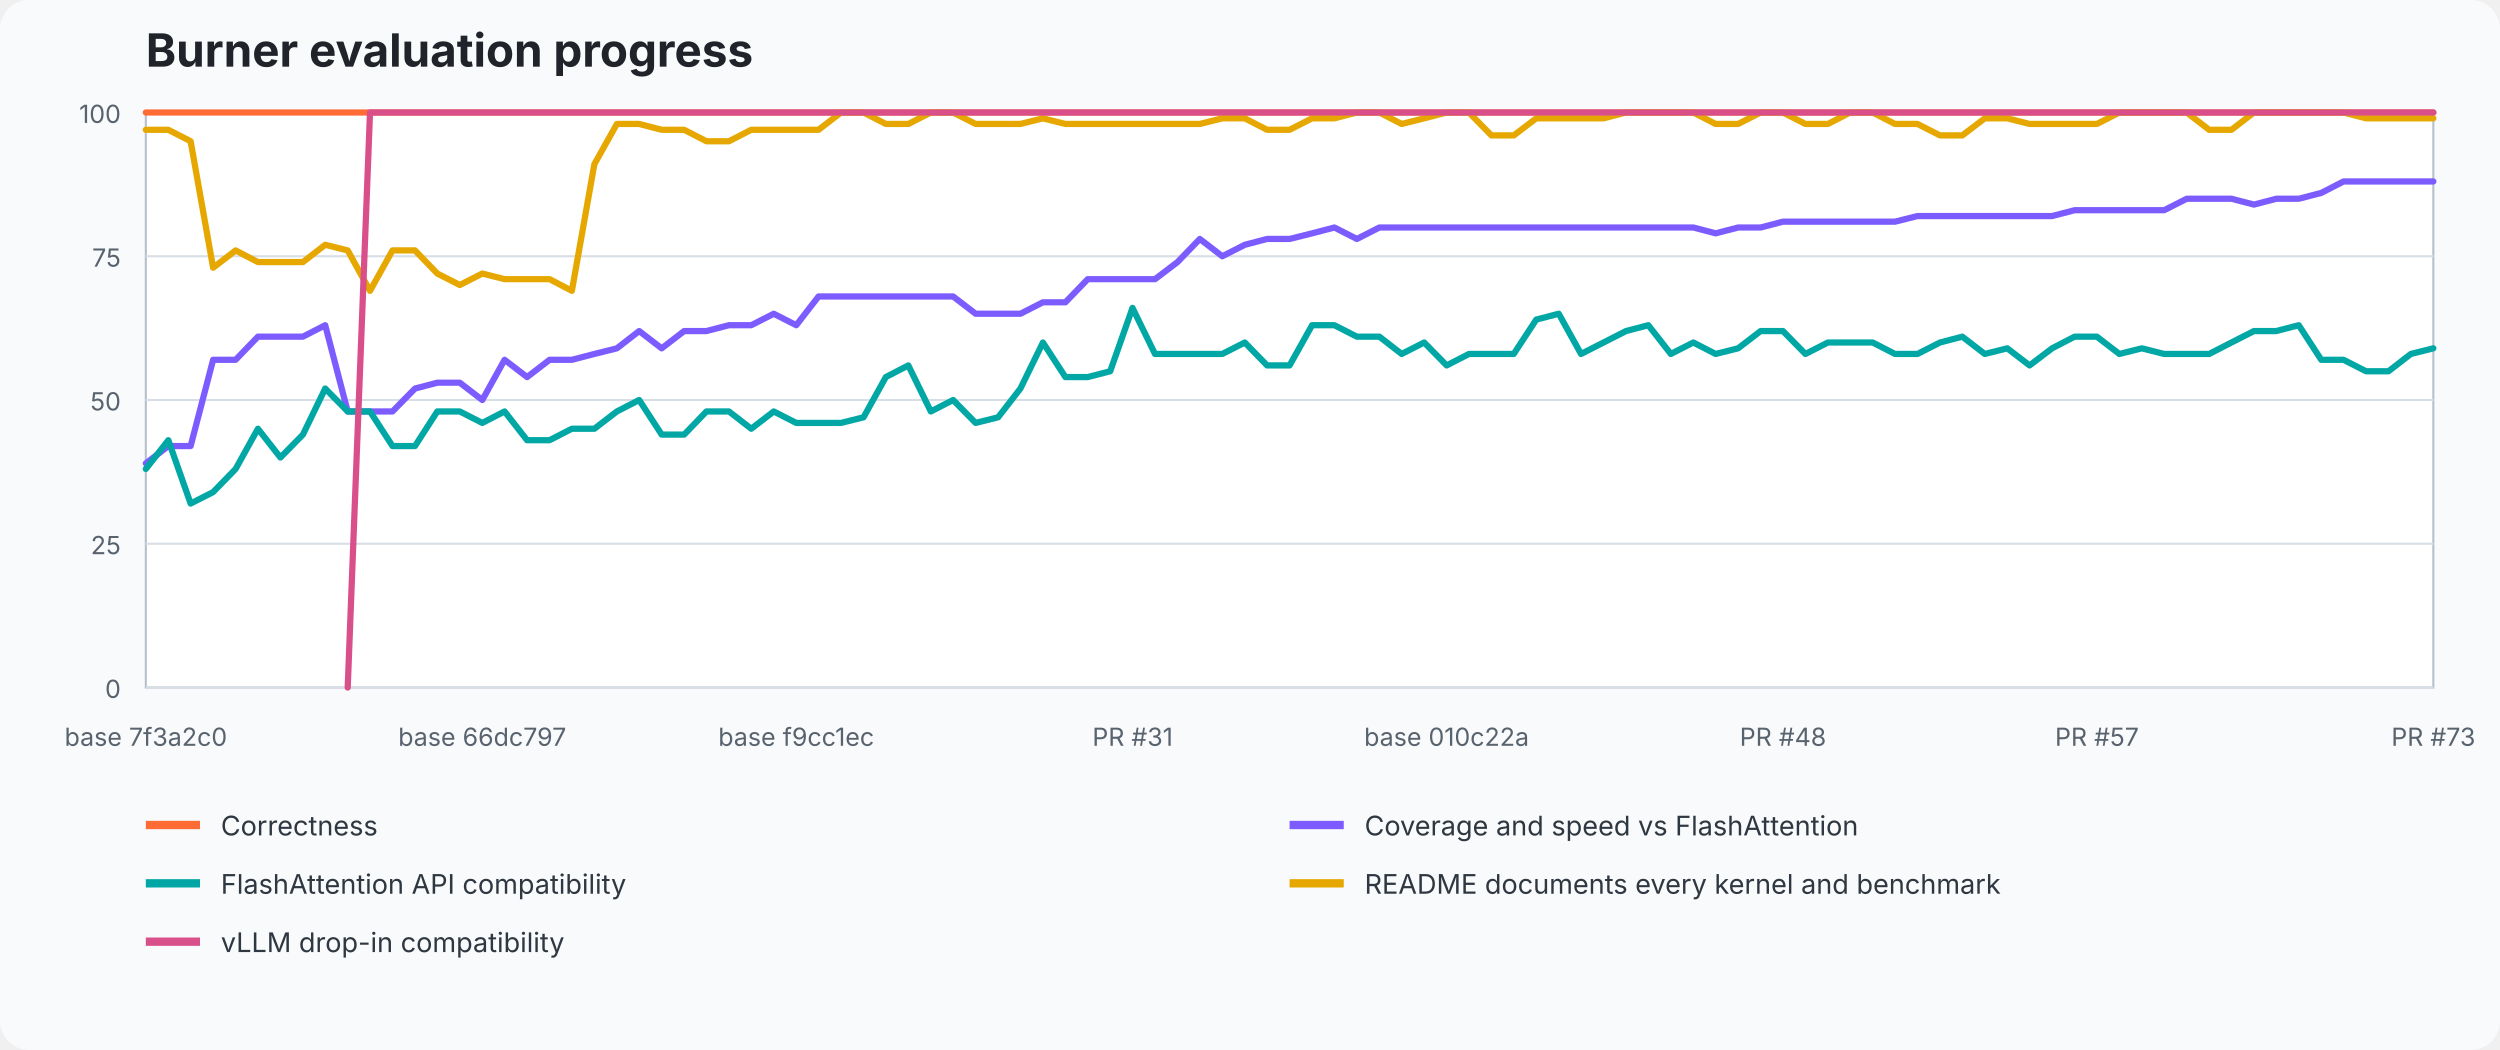
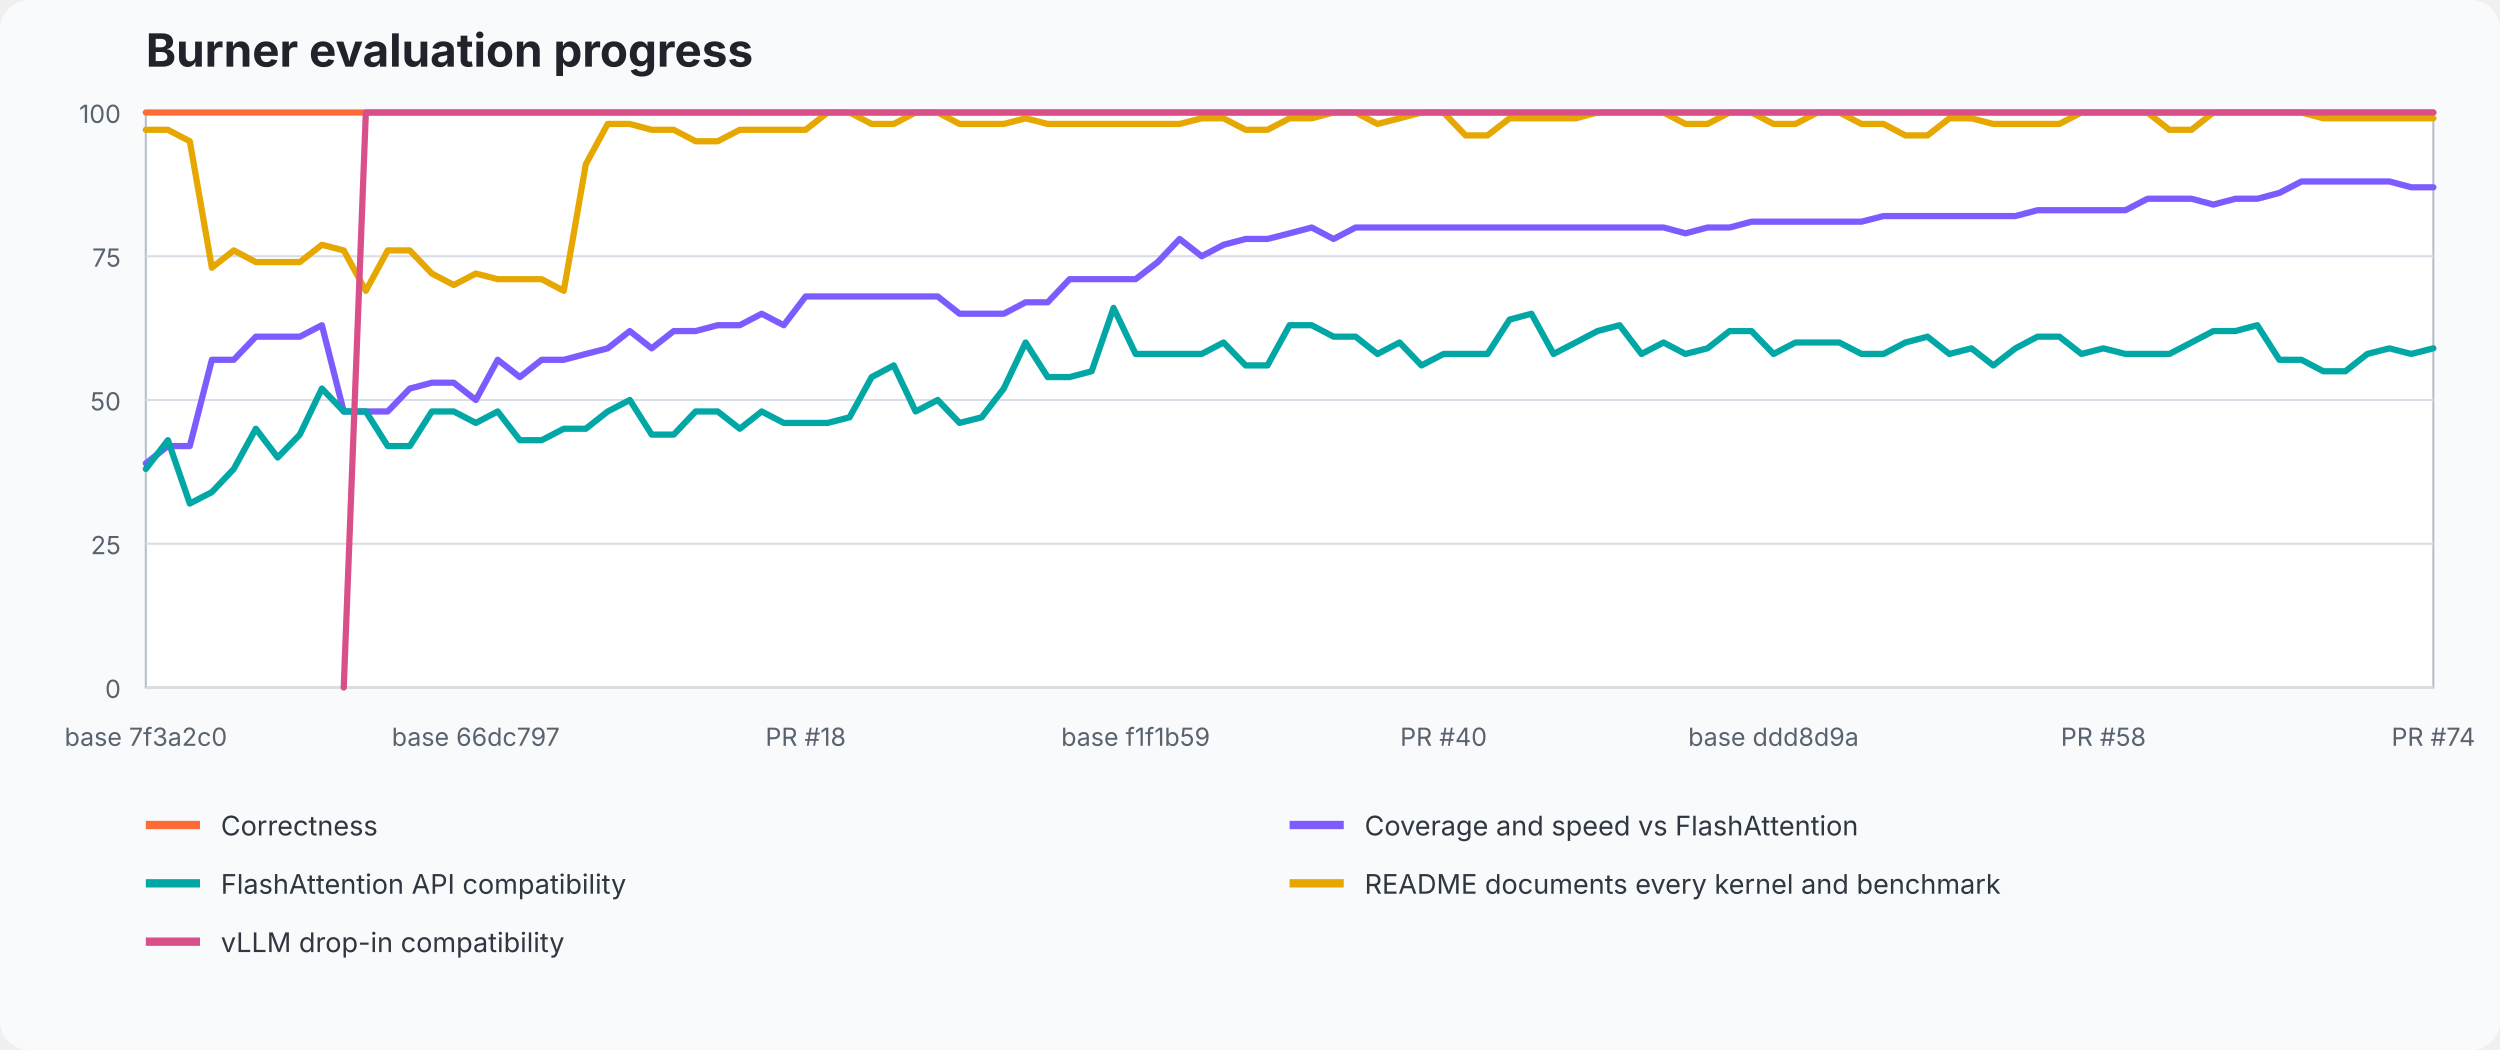
<svg xmlns="http://www.w3.org/2000/svg" width="1200" height="504" viewBox="0 0 1200 504" role="img" aria-labelledby="title desc">
  <style>text{font-family:ui-sans-serif,system-ui,-apple-system,BlinkMacSystemFont,"Segoe UI",sans-serif}.title{font-size:22px;font-weight:700;fill:#20242a}.axis{font-size:12px;fill:#59636e}.legend{font-size:13px;fill:#2f3740}.grid{stroke:#d8dee5;stroke-width:1}.plot{fill:#fff;stroke:#b7c0ca}</style>
  <rect width="100%" height="100%" fill="#f8fafc" rx="14" />
  <text x="70" y="32" class="title">Burner evaluation progress</text>
  <rect x="70" y="54" width="1098" height="276" class="plot" />
  <line x1="70" y1="330" x2="1168" y2="330" class="grid" />
  <text x="58" y="335" text-anchor="end" class="axis">0</text>
  <line x1="70" y1="261" x2="1168" y2="261" class="grid" />
  <text x="58" y="266" text-anchor="end" class="axis">25</text>
  <line x1="70" y1="192" x2="1168" y2="192" class="grid" />
  <text x="58" y="197" text-anchor="end" class="axis">50</text>
  <line x1="70" y1="123" x2="1168" y2="123" class="grid" />
  <text x="58" y="128" text-anchor="end" class="axis">75</text>
  <line x1="70" y1="54" x2="1168" y2="54" class="grid" />
  <text x="58" y="59" text-anchor="end" class="axis">100</text>
-   <polyline points="70.0,54.0 80.8,54.0 91.5,54.0 102.3,54.0 113.1,54.0 123.8,54.0 134.6,54.0 145.4,54.0 156.1,54.0 166.9,54.0 177.6,54.0 188.4,54.0 199.2,54.0 209.9,54.0 220.7,54.0 231.5,54.0 242.2,54.0 253.0,54.0 263.8,54.0 274.5,54.0 285.3,54.0 296.1,54.0 306.8,54.0 317.6,54.0 328.4,54.0 339.1,54.0 349.9,54.0 360.6,54.0 371.4,54.0 382.2,54.0 392.9,54.0 403.7,54.0 414.5,54.0 425.2,54.0 436.0,54.0 446.8,54.0 457.5,54.0 468.3,54.0 479.1,54.0 489.8,54.0 500.6,54.0 511.4,54.0 522.1,54.0 532.9,54.0 543.6,54.0 554.4,54.0 565.2,54.0 575.9,54.0 586.7,54.0 597.5,54.0 608.2,54.0 619.0,54.0 629.8,54.0 640.5,54.0 651.3,54.0 662.1,54.0 672.8,54.0 683.6,54.0 694.4,54.0 705.1,54.0 715.9,54.0 726.6,54.0 737.4,54.0 748.2,54.0 758.9,54.0 769.7,54.0 780.5,54.0 791.2,54.0 802.0,54.0 812.8,54.0 823.5,54.0 834.3,54.0 845.1,54.0 855.8,54.0 866.6,54.0 877.4,54.0 888.1,54.0 898.9,54.0 909.6,54.0 920.4,54.0 931.2,54.0 941.9,54.0 952.7,54.0 963.5,54.0 974.2,54.0 985.0,54.0 995.8,54.0 1006.5,54.0 1017.3,54.0 1028.1,54.0 1038.8,54.0 1049.6,54.0 1060.4,54.0 1071.1,54.0 1081.9,54.0 1092.6,54.0 1103.4,54.0 1114.2,54.0 1124.9,54.0 1135.7,54.0 1146.5,54.0 1157.2,54.0 1168.0,54.0" fill="none" stroke="#ff6b35" stroke-width="3" stroke-linejoin="round" stroke-linecap="round" />
-   <polyline points="70.0,222.4 80.8,214.1 91.5,214.1 102.3,172.7 113.1,172.7 123.8,161.6 134.6,161.6 145.4,161.6 156.1,156.1 166.9,197.5 177.6,197.5 188.4,197.5 199.2,186.5 209.9,183.7 220.7,183.7 231.5,192.0 242.2,172.7 253.0,181.0 263.8,172.7 274.5,172.7 285.3,169.9 296.1,167.2 306.8,158.9 317.6,167.2 328.4,158.9 339.1,158.9 349.9,156.1 360.6,156.1 371.4,150.6 382.2,156.1 392.9,142.3 403.7,142.3 414.5,142.3 425.2,142.3 436.0,142.3 446.8,142.3 457.5,142.3 468.3,150.6 479.1,150.6 489.8,150.6 500.6,145.1 511.4,145.1 522.1,134.0 532.9,134.0 543.6,134.0 554.4,134.0 565.2,125.8 575.9,114.7 586.7,123.0 597.5,117.5 608.2,114.7 619.0,114.7 629.8,112.0 640.5,109.2 651.3,114.7 662.1,109.2 672.8,109.2 683.6,109.2 694.4,109.2 705.1,109.2 715.9,109.2 726.6,109.2 737.4,109.2 748.2,109.2 758.9,109.2 769.7,109.2 780.5,109.2 791.2,109.2 802.0,109.2 812.8,109.2 823.5,112.0 834.3,109.2 845.1,109.2 855.8,106.4 866.6,106.4 877.4,106.4 888.1,106.4 898.9,106.4 909.6,106.4 920.4,103.7 931.2,103.7 941.9,103.7 952.7,103.7 963.5,103.7 974.2,103.7 985.0,103.7 995.8,100.9 1006.5,100.9 1017.3,100.9 1028.1,100.9 1038.8,100.9 1049.6,95.4 1060.4,95.4 1071.1,95.4 1081.9,98.2 1092.6,95.4 1103.4,95.4 1114.2,92.6 1124.9,87.1 1135.7,87.1 1146.5,87.1 1157.2,87.1 1168.0,87.1" fill="none" stroke="#7c5cff" stroke-width="3" stroke-linejoin="round" stroke-linecap="round" />
-   <polyline points="70.0,225.1 80.8,211.3 91.5,241.7 102.3,236.2 113.1,225.1 123.8,205.8 134.6,219.6 145.4,208.6 156.1,186.5 166.9,197.5 177.6,197.5 188.4,214.1 199.2,214.1 209.9,197.5 220.7,197.5 231.5,203.0 242.2,197.5 253.0,211.3 263.8,211.3 274.5,205.8 285.3,205.8 296.1,197.5 306.8,192.0 317.6,208.6 328.4,208.6 339.1,197.5 349.9,197.5 360.6,205.8 371.4,197.5 382.2,203.0 392.9,203.0 403.7,203.0 414.5,200.3 425.2,181.0 436.0,175.4 446.8,197.5 457.5,192.0 468.3,203.0 479.1,200.3 489.8,186.5 500.6,164.4 511.4,181.0 522.1,181.0 532.9,178.2 543.6,147.8 554.4,169.9 565.2,169.9 575.9,169.9 586.7,169.9 597.5,164.4 608.2,175.4 619.0,175.4 629.8,156.1 640.5,156.1 651.3,161.6 662.1,161.6 672.8,169.9 683.6,164.4 694.4,175.4 705.1,169.9 715.9,169.9 726.6,169.9 737.4,153.4 748.2,150.6 758.9,169.9 769.7,164.4 780.5,158.9 791.2,156.1 802.0,169.9 812.8,164.4 823.5,169.9 834.3,167.2 845.1,158.9 855.8,158.9 866.6,169.9 877.4,164.4 888.1,164.4 898.9,164.4 909.6,169.9 920.4,169.9 931.2,164.4 941.9,161.6 952.7,169.9 963.5,167.2 974.2,175.4 985.0,167.2 995.8,161.6 1006.5,161.6 1017.3,169.9 1028.1,167.2 1038.8,169.9 1049.6,169.9 1060.4,169.9 1071.1,164.4 1081.9,158.9 1092.6,158.9 1103.4,156.1 1114.2,172.7 1124.9,172.7 1135.7,178.2 1146.5,178.2 1157.2,169.9 1168.0,167.2" fill="none" stroke="#00a7a5" stroke-width="3" stroke-linejoin="round" stroke-linecap="round" />
-   <polyline points="70.0,62.3 80.8,62.3 91.5,67.8 102.3,128.5 113.1,120.2 123.8,125.8 134.6,125.8 145.4,125.8 156.1,117.5 166.9,120.2 177.6,139.6 188.4,120.2 199.2,120.2 209.9,131.3 220.7,136.8 231.5,131.3 242.2,134.0 253.0,134.0 263.8,134.0 274.5,139.6 285.3,78.8 296.1,59.5 306.8,59.5 317.6,62.3 328.4,62.3 339.1,67.8 349.9,67.8 360.6,62.3 371.4,62.3 382.2,62.3 392.9,62.3 403.7,54.0 414.5,54.0 425.2,59.5 436.0,59.5 446.8,54.0 457.5,54.0 468.3,59.5 479.1,59.5 489.8,59.5 500.6,56.8 511.4,59.5 522.1,59.5 532.9,59.5 543.6,59.5 554.4,59.5 565.2,59.5 575.9,59.5 586.7,56.8 597.5,56.8 608.2,62.3 619.0,62.3 629.8,56.8 640.5,56.8 651.3,54.0 662.1,54.0 672.8,59.5 683.6,56.8 694.4,54.0 705.1,54.0 715.9,65.0 726.6,65.0 737.4,56.8 748.2,56.8 758.9,56.8 769.7,56.8 780.5,54.0 791.2,54.0 802.0,54.0 812.8,54.0 823.5,59.5 834.3,59.5 845.1,54.0 855.8,54.0 866.6,59.5 877.4,59.5 888.1,54.0 898.9,54.0 909.6,59.5 920.4,59.5 931.2,65.0 941.9,65.0 952.7,56.8 963.5,56.8 974.2,59.5 985.0,59.5 995.8,59.5 1006.5,59.5 1017.3,54.0 1028.1,54.0 1038.8,54.0 1049.6,54.0 1060.4,62.3 1071.1,62.3 1081.9,54.0 1092.6,54.0 1103.4,54.0 1114.2,54.0 1124.9,54.0 1135.7,56.8 1146.5,56.8 1157.2,56.8 1168.0,56.8" fill="none" stroke="#e6a700" stroke-width="3" stroke-linejoin="round" stroke-linecap="round" />
-   <polyline points="166.9,330.0 177.6,54.0 188.4,54.0 199.2,54.0 209.9,54.0 220.7,54.0 231.5,54.0 242.2,54.0 253.0,54.0 263.8,54.0 274.5,54.0 285.3,54.0 296.1,54.0 306.8,54.0 317.6,54.0 328.4,54.0 339.1,54.0 349.9,54.0 360.6,54.0 371.4,54.0 382.2,54.0 392.9,54.0 403.7,54.0 414.5,54.0 425.2,54.0 436.0,54.0 446.8,54.0 457.5,54.0 468.3,54.0 479.1,54.0 489.8,54.0 500.6,54.0 511.4,54.0 522.1,54.0 532.9,54.0 543.6,54.0 554.4,54.0 565.2,54.0 575.9,54.0 586.7,54.0 597.5,54.0 608.2,54.0 619.0,54.0 629.8,54.0 640.5,54.0 651.3,54.0 662.1,54.0 672.8,54.0 683.6,54.0 694.4,54.0 705.1,54.0 715.9,54.0 726.6,54.0 737.4,54.0 748.2,54.0 758.9,54.0 769.7,54.0 780.5,54.0 791.2,54.0 802.0,54.0 812.8,54.0 823.5,54.0 834.3,54.0 845.1,54.0 855.8,54.0 866.6,54.0 877.4,54.0 888.1,54.0 898.9,54.0 909.6,54.0 920.4,54.0 931.2,54.0 941.9,54.0 952.7,54.0 963.5,54.0 974.2,54.0 985.0,54.0 995.8,54.0 1006.5,54.0 1017.3,54.0 1028.1,54.0 1038.8,54.0 1049.6,54.0 1060.4,54.0 1071.1,54.0 1081.9,54.0 1092.6,54.0 1103.4,54.0 1114.2,54.0 1124.9,54.0 1135.7,54.0 1146.5,54.0 1157.2,54.0 1168.0,54.0" fill="none" stroke="#d94f8a" stroke-width="3" stroke-linejoin="round" stroke-linecap="round" />
+   <polyline points="70.0,54.0 80.6,54.0 91.1,54.0 101.7,54.0 112.2,54.0 122.8,54.0 133.3,54.0 143.9,54.0 154.5,54.0 165.0,54.0 175.6,54.0 186.1,54.0 196.7,54.0 207.3,54.0 217.8,54.0 228.4,54.0 238.9,54.0 249.5,54.0 260.0,54.0 270.6,54.0 281.2,54.0 291.7,54.0 302.3,54.0 312.8,54.0 323.4,54.0 333.9,54.0 344.5,54.0 355.1,54.0 365.6,54.0 376.2,54.0 386.7,54.0 397.3,54.0 407.8,54.0 418.4,54.0 429.0,54.0 439.5,54.0 450.1,54.0 460.6,54.0 471.2,54.0 481.8,54.0 492.3,54.0 502.9,54.0 513.4,54.0 524.0,54.0 534.5,54.0 545.1,54.0 555.7,54.0 566.2,54.0 576.8,54.0 587.3,54.0 597.9,54.0 608.4,54.0 619.0,54.0 629.6,54.0 640.1,54.0 650.7,54.0 661.2,54.0 671.8,54.0 682.3,54.0 692.9,54.0 703.5,54.0 714.0,54.0 724.6,54.0 735.1,54.0 745.7,54.0 756.3,54.0 766.8,54.0 777.4,54.0 787.9,54.0 798.5,54.0 809.0,54.0 819.6,54.0 830.2,54.0 840.7,54.0 851.3,54.0 861.8,54.0 872.4,54.0 882.9,54.0 893.5,54.0 904.1,54.0 914.6,54.0 925.2,54.0 935.7,54.0 946.3,54.0 956.8,54.0 967.4,54.0 978.0,54.0 988.5,54.0 999.1,54.0 1009.6,54.0 1020.2,54.0 1030.8,54.0 1041.3,54.0 1051.9,54.0 1062.4,54.0 1073.0,54.0 1083.5,54.0 1094.1,54.0 1104.7,54.0 1115.2,54.0 1125.8,54.0 1136.3,54.0 1146.9,54.0 1157.4,54.0 1168.0,54.0" fill="none" stroke="#ff6b35" stroke-width="3" stroke-linejoin="round" stroke-linecap="round" />
+   <polyline points="70.0,222.4 80.6,214.1 91.1,214.1 101.7,172.7 112.2,172.7 122.8,161.6 133.3,161.6 143.9,161.6 154.5,156.1 165.0,197.5 175.6,197.5 186.1,197.5 196.7,186.5 207.3,183.7 217.8,183.7 228.4,192.0 238.9,172.7 249.5,181.0 260.0,172.7 270.6,172.7 281.2,169.9 291.7,167.2 302.3,158.9 312.8,167.2 323.4,158.9 333.9,158.9 344.5,156.1 355.1,156.1 365.6,150.6 376.2,156.1 386.7,142.3 397.3,142.3 407.8,142.3 418.4,142.3 429.0,142.3 439.5,142.3 450.1,142.3 460.6,150.6 471.2,150.6 481.8,150.6 492.3,145.1 502.9,145.1 513.4,134.0 524.0,134.0 534.5,134.0 545.1,134.0 555.7,125.8 566.2,114.7 576.8,123.0 587.3,117.5 597.9,114.7 608.4,114.7 619.0,112.0 629.6,109.2 640.1,114.7 650.7,109.2 661.2,109.2 671.8,109.2 682.3,109.2 692.9,109.2 703.5,109.2 714.0,109.2 724.6,109.2 735.1,109.2 745.7,109.2 756.3,109.2 766.8,109.2 777.4,109.2 787.9,109.2 798.5,109.2 809.0,112.0 819.6,109.2 830.2,109.2 840.7,106.4 851.3,106.4 861.8,106.4 872.4,106.4 882.9,106.4 893.5,106.4 904.1,103.7 914.6,103.7 925.2,103.7 935.7,103.7 946.3,103.7 956.8,103.7 967.4,103.7 978.0,100.9 988.5,100.9 999.1,100.9 1009.6,100.9 1020.2,100.9 1030.8,95.4 1041.3,95.4 1051.9,95.4 1062.4,98.2 1073.0,95.4 1083.5,95.4 1094.1,92.6 1104.7,87.1 1115.2,87.1 1125.8,87.1 1136.3,87.1 1146.9,87.1 1157.4,89.9 1168.0,89.9" fill="none" stroke="#7c5cff" stroke-width="3" stroke-linejoin="round" stroke-linecap="round" />
+   <polyline points="70.0,225.1 80.6,211.3 91.1,241.7 101.7,236.2 112.2,225.1 122.8,205.8 133.3,219.6 143.9,208.6 154.5,186.5 165.0,197.5 175.6,197.5 186.1,214.1 196.7,214.1 207.3,197.5 217.8,197.5 228.4,203.0 238.9,197.5 249.5,211.3 260.0,211.3 270.6,205.8 281.2,205.8 291.7,197.5 302.3,192.0 312.8,208.6 323.4,208.6 333.9,197.5 344.5,197.5 355.1,205.8 365.6,197.5 376.2,203.0 386.7,203.0 397.3,203.0 407.8,200.3 418.4,181.0 429.0,175.4 439.5,197.5 450.1,192.0 460.6,203.0 471.2,200.3 481.8,186.5 492.3,164.4 502.9,181.0 513.4,181.0 524.0,178.2 534.5,147.8 545.1,169.9 555.7,169.9 566.2,169.9 576.8,169.9 587.3,164.4 597.9,175.4 608.4,175.4 619.0,156.1 629.6,156.1 640.1,161.6 650.7,161.6 661.2,169.9 671.8,164.4 682.3,175.4 692.9,169.9 703.5,169.9 714.0,169.9 724.6,153.4 735.1,150.6 745.7,169.9 756.3,164.4 766.8,158.9 777.4,156.1 787.9,169.9 798.5,164.4 809.0,169.9 819.6,167.2 830.2,158.9 840.7,158.9 851.3,169.9 861.8,164.4 872.4,164.4 882.9,164.4 893.5,169.9 904.1,169.9 914.6,164.4 925.2,161.6 935.7,169.9 946.3,167.2 956.8,175.4 967.4,167.2 978.0,161.6 988.5,161.6 999.1,169.9 1009.6,167.2 1020.2,169.9 1030.8,169.9 1041.3,169.9 1051.9,164.4 1062.4,158.9 1073.0,158.9 1083.5,156.1 1094.1,172.7 1104.7,172.7 1115.2,178.2 1125.8,178.2 1136.3,169.9 1146.9,167.2 1157.4,169.9 1168.0,167.2" fill="none" stroke="#00a7a5" stroke-width="3" stroke-linejoin="round" stroke-linecap="round" />
+   <polyline points="70.0,62.3 80.6,62.3 91.1,67.8 101.7,128.5 112.2,120.2 122.8,125.8 133.3,125.8 143.9,125.8 154.5,117.5 165.0,120.2 175.6,139.6 186.1,120.2 196.7,120.2 207.3,131.3 217.8,136.8 228.4,131.3 238.9,134.0 249.5,134.0 260.0,134.0 270.6,139.6 281.2,78.8 291.7,59.5 302.3,59.5 312.8,62.3 323.4,62.3 333.9,67.8 344.5,67.8 355.1,62.3 365.6,62.3 376.2,62.3 386.7,62.3 397.3,54.0 407.8,54.0 418.4,59.5 429.0,59.5 439.5,54.0 450.1,54.0 460.6,59.5 471.2,59.5 481.8,59.5 492.3,56.8 502.9,59.5 513.4,59.5 524.0,59.5 534.5,59.5 545.1,59.5 555.7,59.5 566.2,59.5 576.8,56.8 587.3,56.8 597.9,62.3 608.4,62.3 619.0,56.8 629.6,56.8 640.1,54.0 650.7,54.0 661.2,59.5 671.8,56.8 682.3,54.0 692.9,54.0 703.5,65.0 714.0,65.0 724.6,56.8 735.1,56.8 745.7,56.8 756.3,56.8 766.8,54.0 777.4,54.0 787.9,54.0 798.5,54.0 809.0,59.5 819.6,59.5 830.2,54.0 840.7,54.0 851.3,59.5 861.8,59.5 872.4,54.0 882.9,54.0 893.5,59.5 904.1,59.5 914.6,65.0 925.2,65.0 935.7,56.8 946.3,56.8 956.8,59.5 967.4,59.5 978.0,59.5 988.5,59.5 999.1,54.0 1009.6,54.0 1020.2,54.0 1030.8,54.0 1041.3,62.3 1051.9,62.3 1062.4,54.0 1073.0,54.0 1083.5,54.0 1094.1,54.0 1104.7,54.0 1115.2,56.8 1125.8,56.8 1136.3,56.8 1146.9,56.8 1157.4,56.8 1168.0,56.8" fill="none" stroke="#e6a700" stroke-width="3" stroke-linejoin="round" stroke-linecap="round" />
+   <polyline points="165.0,330.0 175.6,54.0 186.1,54.0 196.7,54.0 207.3,54.0 217.8,54.0 228.4,54.0 238.9,54.0 249.5,54.0 260.0,54.0 270.6,54.0 281.2,54.0 291.7,54.0 302.3,54.0 312.8,54.0 323.4,54.0 333.9,54.0 344.5,54.0 355.1,54.0 365.6,54.0 376.2,54.0 386.7,54.0 397.3,54.0 407.8,54.0 418.4,54.0 429.0,54.0 439.5,54.0 450.1,54.0 460.6,54.0 471.2,54.0 481.8,54.0 492.3,54.0 502.9,54.0 513.4,54.0 524.0,54.0 534.5,54.0 545.1,54.0 555.7,54.0 566.2,54.0 576.8,54.0 587.3,54.0 597.9,54.0 608.4,54.0 619.0,54.0 629.6,54.0 640.1,54.0 650.7,54.0 661.2,54.0 671.8,54.0 682.3,54.0 692.9,54.0 703.5,54.0 714.0,54.0 724.6,54.0 735.1,54.0 745.7,54.0 756.3,54.0 766.8,54.0 777.4,54.0 787.9,54.0 798.5,54.0 809.0,54.0 819.6,54.0 830.2,54.0 840.7,54.0 851.3,54.0 861.8,54.0 872.4,54.0 882.9,54.0 893.5,54.0 904.1,54.0 914.6,54.0 925.2,54.0 935.7,54.0 946.3,54.0 956.8,54.0 967.4,54.0 978.0,54.0 988.5,54.0 999.1,54.0 1009.6,54.0 1020.2,54.0 1030.8,54.0 1041.3,54.0 1051.9,54.0 1062.4,54.0 1073.0,54.0 1083.5,54.0 1094.1,54.0 1104.7,54.0 1115.2,54.0 1125.8,54.0 1136.3,54.0 1146.9,54.0 1157.4,54.0 1168.0,54.0" fill="none" stroke="#d94f8a" stroke-width="3" stroke-linejoin="round" stroke-linecap="round" />
  <text x="70" y="358" text-anchor="middle" class="axis">base 7f3a2c0</text>
-   <text x="231.471" y="358" text-anchor="middle" class="axis">base 66dc797</text>
-   <text x="382.176" y="358" text-anchor="middle" class="axis">base f9cc1ec</text>
-   <text x="543.647" y="358" text-anchor="middle" class="axis">PR #31</text>
-   <text x="694.353" y="358" text-anchor="middle" class="axis">base 010c22a</text>
-   <text x="855.824" y="358" text-anchor="middle" class="axis">PR #48</text>
-   <text x="1006.529" y="358" text-anchor="middle" class="axis">PR #57</text>
-   <text x="1168" y="358" text-anchor="middle" class="axis">PR #73</text>
+   <text x="228.365" y="358" text-anchor="middle" class="axis">base 66dc797</text>
+   <text x="386.731" y="358" text-anchor="middle" class="axis">PR #18</text>
+   <text x="545.096" y="358" text-anchor="middle" class="axis">base f1f1b59</text>
+   <text x="692.904" y="358" text-anchor="middle" class="axis">PR #40</text>
+   <text x="851.269" y="358" text-anchor="middle" class="axis">base ddd8d9a</text>
+   <text x="1009.635" y="358" text-anchor="middle" class="axis">PR #58</text>
+   <text x="1168" y="358" text-anchor="middle" class="axis">PR #74</text>
  <line x1="70" y1="396" x2="96" y2="396" stroke="#ff6b35" stroke-width="4" />
  <text x="106" y="401" class="legend">Correctness</text>
  <line x1="619" y1="396" x2="645" y2="396" stroke="#7c5cff" stroke-width="4" />
  <text x="655" y="401" class="legend">Coverage and speed vs FlashAttention</text>
  <line x1="70" y1="424" x2="96" y2="424" stroke="#00a7a5" stroke-width="4" />
  <text x="106" y="429" class="legend">FlashAttention API compatibility</text>
  <line x1="619" y1="424" x2="645" y2="424" stroke="#e6a700" stroke-width="4" />
  <text x="655" y="429" class="legend">README documents every kernel and benchmark</text>
  <line x1="70" y1="452" x2="96" y2="452" stroke="#d94f8a" stroke-width="4" />
  <text x="106" y="457" class="legend">vLLM drop-in compatibility</text>
</svg>
